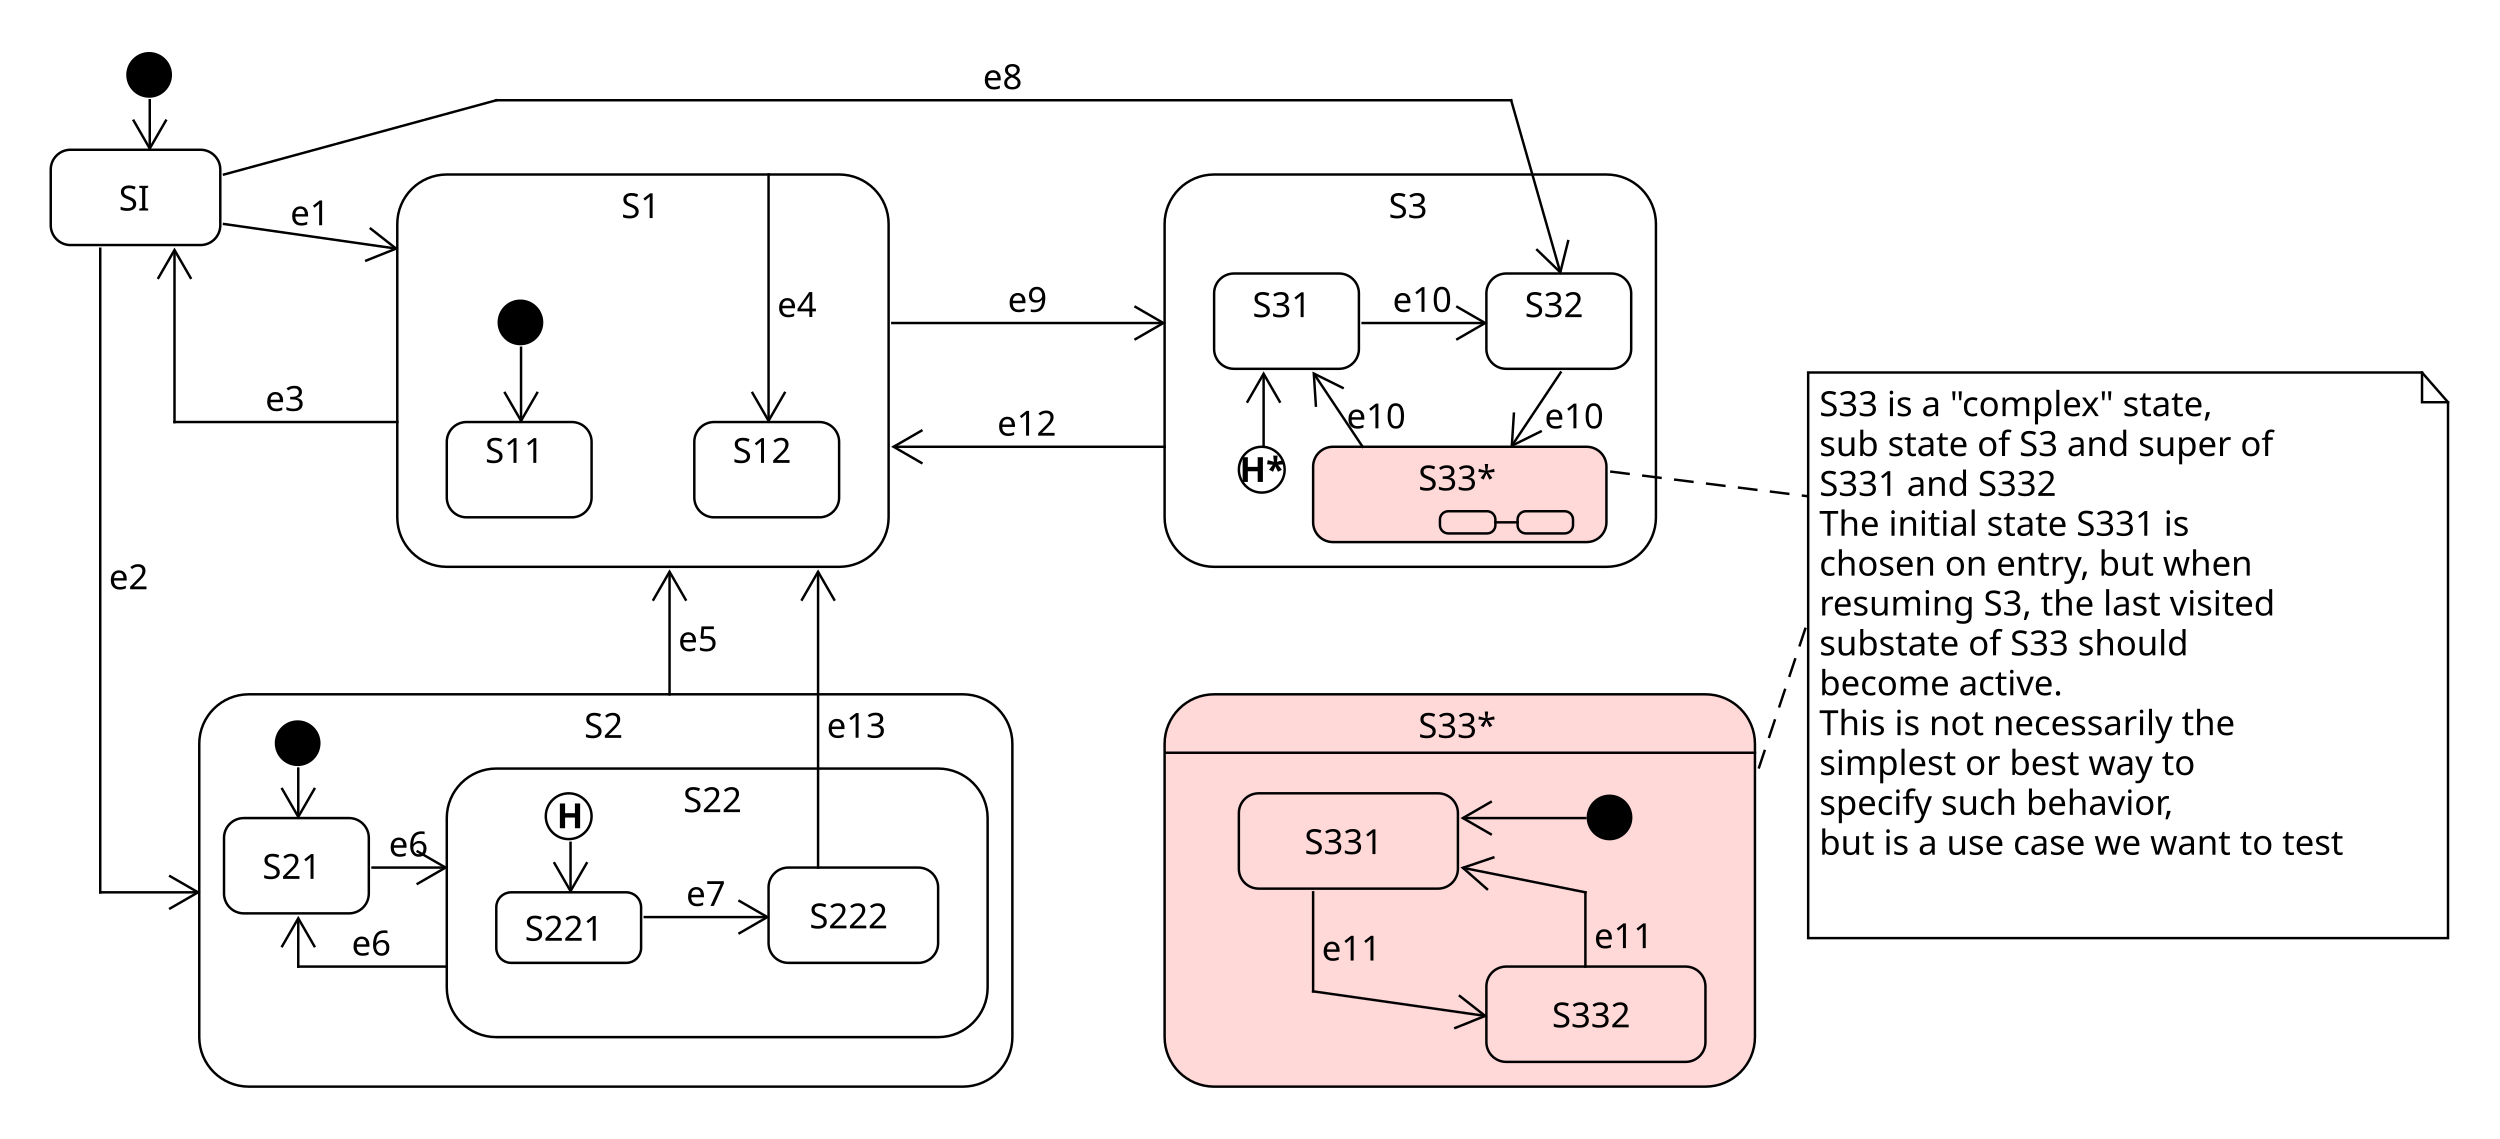
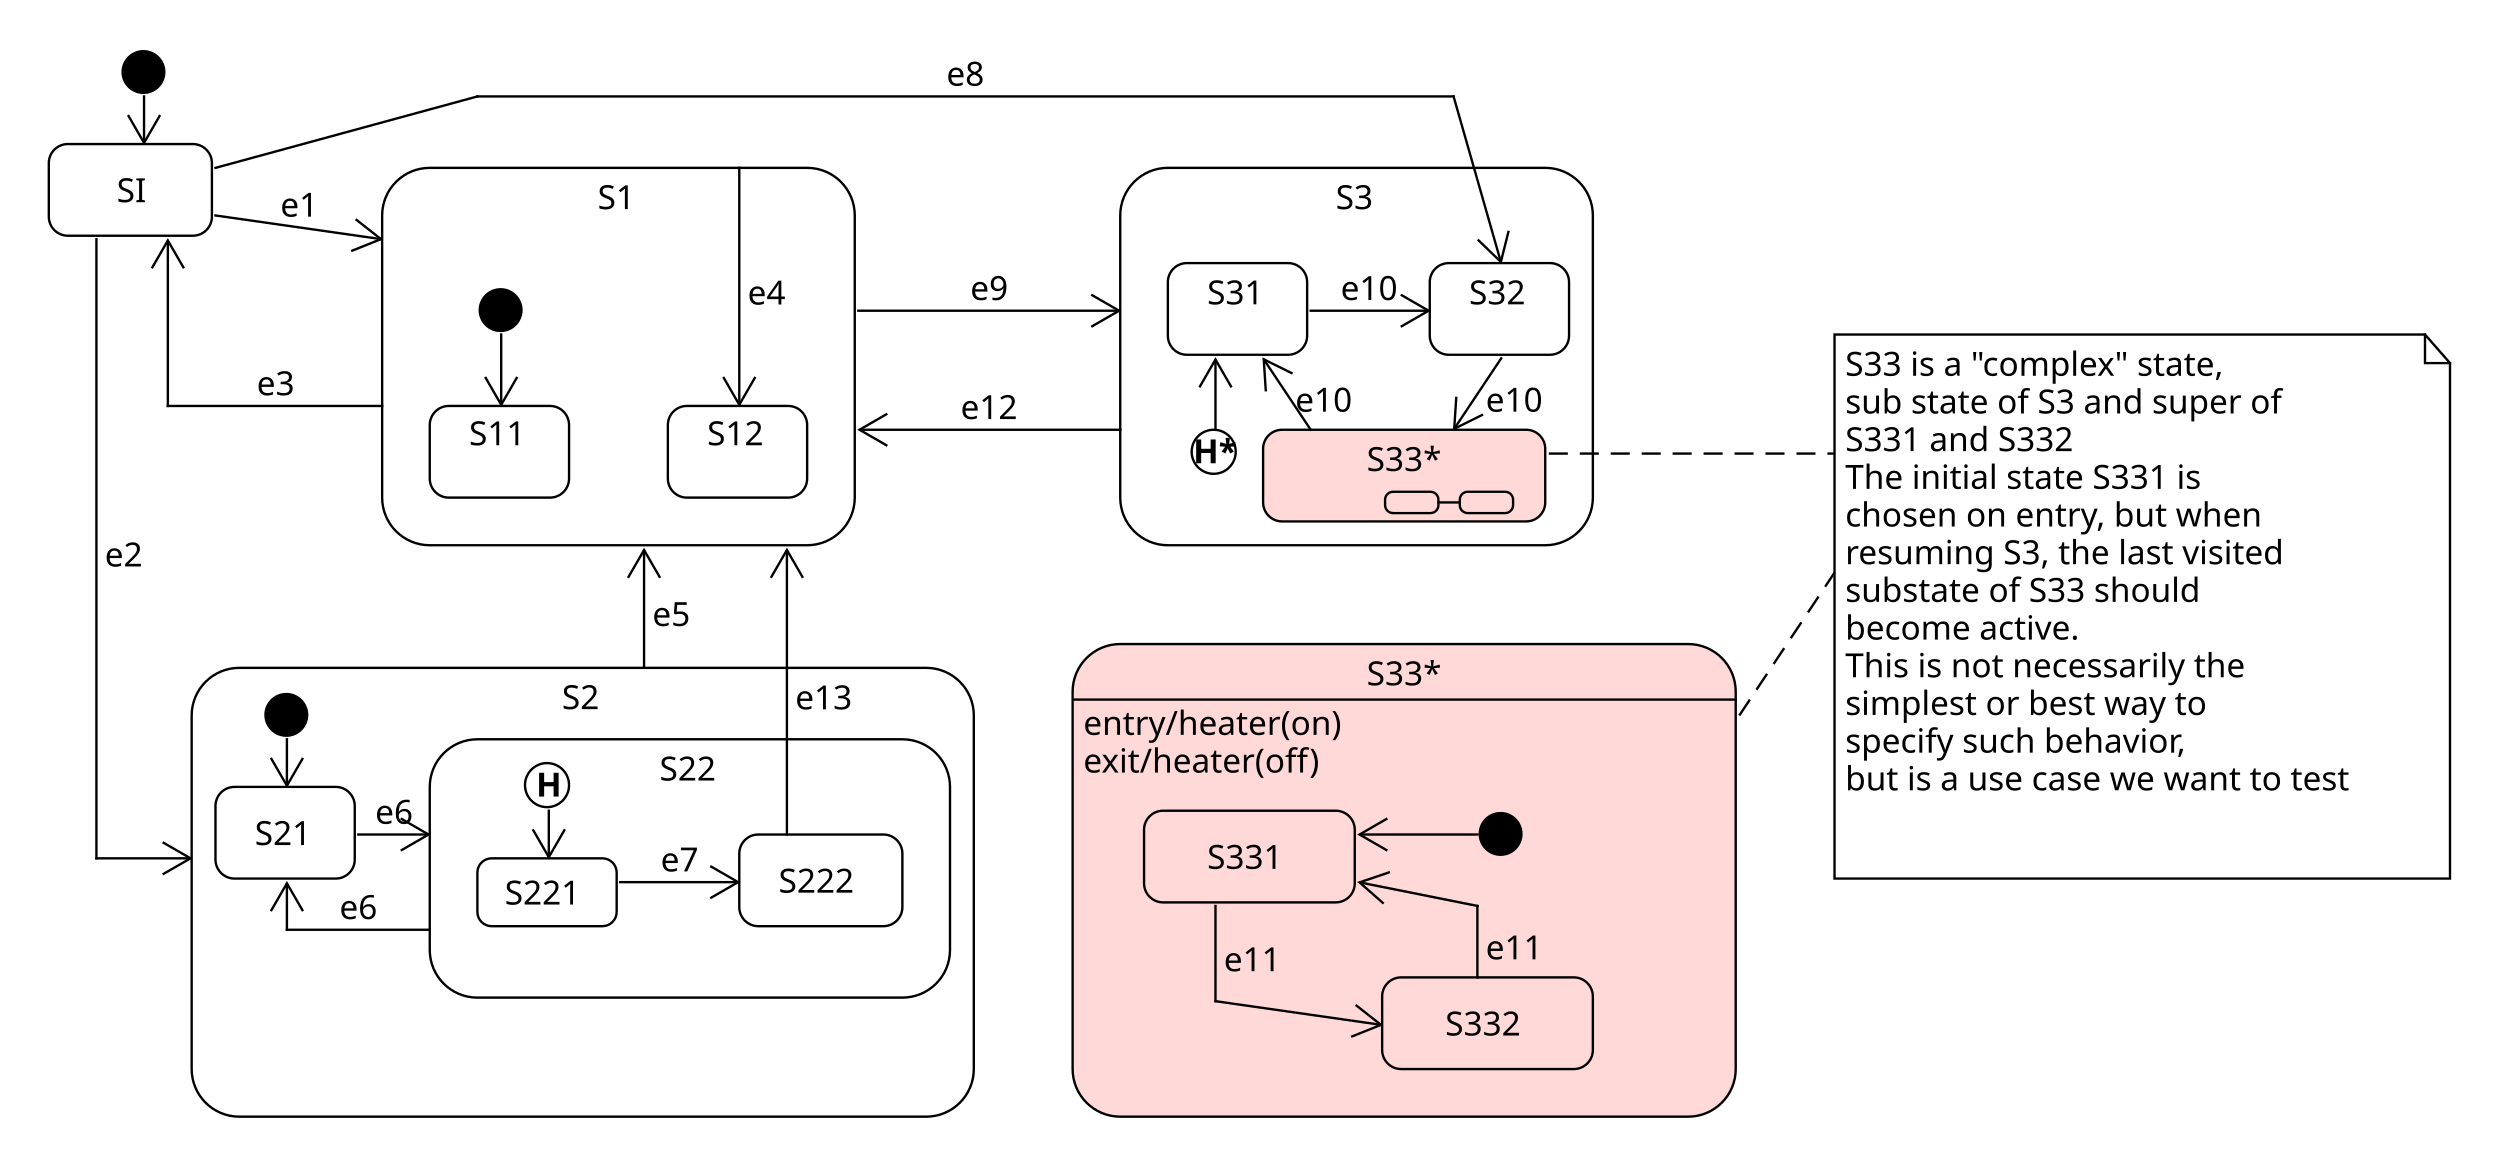
- <svg xmlns="http://www.w3.org/2000/svg" fill-opacity="1" color-rendering="auto" color-interpolation="auto" text-rendering="auto" stroke="black" stroke-linecap="square" width="1010" stroke-miterlimit="10" shape-rendering="auto" stroke-opacity="1" fill="black" stroke-dasharray="none" font-weight="normal" stroke-width="1" viewBox="10 0 1010 460" height="460" font-family="'Dialog'" font-style="normal" stroke-linejoin="miter" font-size="12px" stroke-dashoffset="0" image-rendering="auto">
+ <svg xmlns="http://www.w3.org/2000/svg" fill-opacity="1" color-rendering="auto" color-interpolation="auto" text-rendering="auto" stroke="black" stroke-linecap="square" width="1050" stroke-miterlimit="10" shape-rendering="auto" stroke-opacity="1" fill="black" stroke-dasharray="none" font-weight="normal" stroke-width="1" viewBox="60 20 1050 490" height="490" font-family="'Dialog'" font-style="normal" stroke-linejoin="miter" font-size="12px" stroke-dashoffset="0" image-rendering="auto">
  <defs id="genericDefs" />
  <g>
    <defs id="defs1">
      <clipPath clipPathUnits="userSpaceOnUse" id="clipPath1">
        <path d="M0 0 L2147483647 0 L2147483647 2147483647 L0 2147483647 L0 0 Z" />
      </clipPath>
      <clipPath clipPathUnits="userSpaceOnUse" id="clipPath2">
        <path d="M0 0 L0 230 L260 230 L260 0 Z" />
      </clipPath>
      <clipPath clipPathUnits="userSpaceOnUse" id="clipPath3">
-         <path d="M0 0 L0 160 L240 160 L240 0 Z" />
+         <path d="M0 0 L0 200 L280 200 L280 0 Z" />
      </clipPath>
      <clipPath clipPathUnits="userSpaceOnUse" id="clipPath4">
        <path d="M0 0 L0 40 L120 40 L120 0 Z" />
      </clipPath>
      <clipPath clipPathUnits="userSpaceOnUse" id="clipPath5">
        <path d="M0 0 L0 20 L20 20 L20 0 Z" />
      </clipPath>
      <clipPath clipPathUnits="userSpaceOnUse" id="clipPath6">
        <path d="M0 0 L0 40 L60 40 L60 0 Z" />
      </clipPath>
      <clipPath clipPathUnits="userSpaceOnUse" id="clipPath7">
        <path d="M0 0 L0 160 L200 160 L200 0 Z" />
      </clipPath>
      <clipPath clipPathUnits="userSpaceOnUse" id="clipPath8">
        <path d="M0 0 L0 40 L70 40 L70 0 Z" />
      </clipPath>
      <clipPath clipPathUnits="userSpaceOnUse" id="clipPath9">
        <path d="M0 0 L0 30 L60 30 L60 0 Z" />
      </clipPath>
      <clipPath clipPathUnits="userSpaceOnUse" id="clipPath10">
        <path d="M0 0 L0 110 L220 110 L220 0 Z" />
      </clipPath>
      <clipPath clipPathUnits="userSpaceOnUse" id="clipPath11">
-         <path d="M0 0 L0 160 L330 160 L330 0 Z" />
+         <path d="M0 0 L0 190 L330 190 L330 0 Z" />
      </clipPath>
      <clipPath clipPathUnits="userSpaceOnUse" id="clipPath12">
        <path d="M0 0 L0 150 L50 150 L50 0 Z" />
      </clipPath>
      <clipPath clipPathUnits="userSpaceOnUse" id="clipPath13">
        <path d="M0 0 L0 40 L140 40 L140 0 Z" />
      </clipPath>
      <clipPath clipPathUnits="userSpaceOnUse" id="clipPath14">
-         <path d="M0 0 L0 90 L50 90 L50 0 Z" />
+         <path d="M0 0 L0 90 L70 90 L70 0 Z" />
      </clipPath>
      <clipPath clipPathUnits="userSpaceOnUse" id="clipPath15">
-         <path d="M0 0 L0 40 L110 40 L110 0 Z" />
+         <path d="M0 0 L0 30 L150 30 L150 0 Z" />
      </clipPath>
      <clipPath clipPathUnits="userSpaceOnUse" id="clipPath16">
        <path d="M0 0 L0 60 L60 60 L60 0 Z" />
      </clipPath>
      <clipPath clipPathUnits="userSpaceOnUse" id="clipPath17">
        <path d="M0 0 L0 40 L80 40 L80 0 Z" />
      </clipPath>
      <clipPath clipPathUnits="userSpaceOnUse" id="clipPath18">
        <path d="M0 0 L0 60 L30 60 L30 0 Z" />
      </clipPath>
      <clipPath clipPathUnits="userSpaceOnUse" id="clipPath19">
        <path d="M0 0 L0 110 L570 110 L570 0 Z" />
      </clipPath>
      <clipPath clipPathUnits="userSpaceOnUse" id="clipPath20">
        <path d="M0 0 L0 100 L120 100 L120 0 Z" />
      </clipPath>
      <clipPath clipPathUnits="userSpaceOnUse" id="clipPath21">
        <path d="M0 0 L0 80 L40 80 L40 0 Z" />
      </clipPath>
      <clipPath clipPathUnits="userSpaceOnUse" id="clipPath22">
        <path d="M0 0 L0 50 L30 50 L30 0 Z" />
      </clipPath>
      <clipPath clipPathUnits="userSpaceOnUse" id="clipPath23">
        <path d="M0 0 L0 50 L90 50 L90 0 Z" />
      </clipPath>
      <clipPath clipPathUnits="userSpaceOnUse" id="clipPath24">
        <path d="M0 0 L0 130 L40 130 L40 0 Z" />
      </clipPath>
      <clipPath clipPathUnits="userSpaceOnUse" id="clipPath25">
        <path d="M0 0 L0 290 L70 290 L70 0 Z" />
      </clipPath>
      <clipPath clipPathUnits="userSpaceOnUse" id="clipPath26">
        <path d="M0 0 L0 50 L100 50 L100 0 Z" />
      </clipPath>
      <clipPath clipPathUnits="userSpaceOnUse" id="clipPath27">
        <path d="M0 0 L0 70 L100 70 L100 0 Z" />
      </clipPath>
      <clipPath clipPathUnits="userSpaceOnUse" id="clipPath28">
        <path d="M0 0 L0 80 L100 80 L100 0 Z" />
      </clipPath>
      <clipPath clipPathUnits="userSpaceOnUse" id="clipPath29">
        <path d="M0 0 L0 30 L80 30 L80 0 Z" />
      </clipPath>
      <clipPath clipPathUnits="userSpaceOnUse" id="clipPath30">
        <path d="M0 0 L0 40 L90 40 L90 0 Z" />
      </clipPath>
    </defs>
-     <g fill="rgb(255,255,255)" fill-opacity="0" transform="translate(740,150)" stroke-opacity="0" stroke="rgb(255,255,255)">
+     <g fill="rgb(255,255,255)" fill-opacity="0" transform="translate(830,160)" stroke-opacity="0" stroke="rgb(255,255,255)">
      <path d="M0.5 0.5 L248.5 0.5 L259 12.5 L259 229 L0.5 229 Z" stroke="none" clip-path="url(#clipPath2)" />
    </g>
-     <g transform="translate(740,150)">
+     <g transform="translate(830,160)">
      <path fill="none" d="M0.5 0.5 L248.5 0.5 L259 12.5 L259 229 L0.5 229 Z" clip-path="url(#clipPath2)" />
      <path fill="none" d="M248.5 0.5 L248.5 12.5 L259 12.5" clip-path="url(#clipPath2)" />
-       <text x="5" font-size="14px" y="18.109" clip-path="url(#clipPath2)" font-family="sans-serif" stroke="none" xml:space="preserve">S33 is a "complex" state,</text>
-       <text x="5" font-size="14px" y="34.219" clip-path="url(#clipPath2)" font-family="sans-serif" stroke="none" xml:space="preserve">sub state of S3 and super of</text>
-       <text x="5" font-size="14px" y="50.328" clip-path="url(#clipPath2)" font-family="sans-serif" stroke="none" xml:space="preserve">S331 and S332</text>
-       <text x="5" font-size="14px" y="66.438" clip-path="url(#clipPath2)" font-family="sans-serif" stroke="none" xml:space="preserve">The initial state S331 is</text>
-       <text x="5" font-size="14px" y="82.547" clip-path="url(#clipPath2)" font-family="sans-serif" stroke="none" xml:space="preserve">chosen on entry, but when</text>
-       <text x="5" font-size="14px" y="98.656" clip-path="url(#clipPath2)" font-family="sans-serif" stroke="none" xml:space="preserve">resuming S3, the last visited </text>
-       <text x="5" font-size="14px" y="114.766" clip-path="url(#clipPath2)" font-family="sans-serif" stroke="none" xml:space="preserve">substate of S33 should </text>
-       <text x="5" font-size="14px" y="130.875" clip-path="url(#clipPath2)" font-family="sans-serif" stroke="none" xml:space="preserve">become active.</text>
-       <text x="5" font-size="14px" y="146.984" clip-path="url(#clipPath2)" font-family="sans-serif" stroke="none" xml:space="preserve">This is not necessarily the </text>
-       <text x="5" font-size="14px" y="163.094" clip-path="url(#clipPath2)" font-family="sans-serif" stroke="none" xml:space="preserve">simplest or best way to </text>
-       <text x="5" font-size="14px" y="179.203" clip-path="url(#clipPath2)" font-family="sans-serif" stroke="none" xml:space="preserve">specify such behavior, </text>
-       <text x="5" font-size="14px" y="195.312" clip-path="url(#clipPath2)" font-family="sans-serif" stroke="none" xml:space="preserve">but is a use case we want to test</text>
-     </g>
-     <g fill="rgb(255,175,175)" fill-opacity="0.49" transform="translate(480,280)" stroke-opacity="0.49" stroke="rgb(255,175,175)">
-       <rect x="0.5" y="0.5" clip-path="url(#clipPath3)" width="238.5" rx="20" ry="20" height="158.5" stroke="none" />
-     </g>
-     <g transform="translate(480,280)">
-       <rect x="0.5" y="0.5" clip-path="url(#clipPath3)" fill="none" width="238.5" rx="20" ry="20" height="158.5" />
-       <text x="103" font-size="14px" y="18.109" clip-path="url(#clipPath3)" font-family="sans-serif" stroke="none" xml:space="preserve">S33*</text>
-       <path fill="none" d="M1 24.109 L239 24.109" clip-path="url(#clipPath3)" />
-     </g>
-     <g fill="rgb(255,175,175)" fill-opacity="0.49" transform="translate(540,180)" stroke-opacity="0.49" stroke="rgb(255,175,175)">
+       <text x="5" font-size="14px" y="17.828" clip-path="url(#clipPath2)" font-family="sans-serif" stroke="none" xml:space="preserve">S33 is a "complex" state,</text>
+       <text x="5" font-size="14px" y="33.656" clip-path="url(#clipPath2)" font-family="sans-serif" stroke="none" xml:space="preserve">sub state of S3 and super of</text>
+       <text x="5" font-size="14px" y="49.484" clip-path="url(#clipPath2)" font-family="sans-serif" stroke="none" xml:space="preserve">S331 and S332</text>
+       <text x="5" font-size="14px" y="65.312" clip-path="url(#clipPath2)" font-family="sans-serif" stroke="none" xml:space="preserve">The initial state S331 is</text>
+       <text x="5" font-size="14px" y="81.141" clip-path="url(#clipPath2)" font-family="sans-serif" stroke="none" xml:space="preserve">chosen on entry, but when</text>
+       <text x="5" font-size="14px" y="96.969" clip-path="url(#clipPath2)" font-family="sans-serif" stroke="none" xml:space="preserve">resuming S3, the last visited </text>
+       <text x="5" font-size="14px" y="112.797" clip-path="url(#clipPath2)" font-family="sans-serif" stroke="none" xml:space="preserve">substate of S33 should </text>
+       <text x="5" font-size="14px" y="128.625" clip-path="url(#clipPath2)" font-family="sans-serif" stroke="none" xml:space="preserve">become active.</text>
+       <text x="5" font-size="14px" y="144.453" clip-path="url(#clipPath2)" font-family="sans-serif" stroke="none" xml:space="preserve">This is not necessarily the </text>
+       <text x="5" font-size="14px" y="160.281" clip-path="url(#clipPath2)" font-family="sans-serif" stroke="none" xml:space="preserve">simplest or best way to </text>
+       <text x="5" font-size="14px" y="176.109" clip-path="url(#clipPath2)" font-family="sans-serif" stroke="none" xml:space="preserve">specify such behavior, </text>
+       <text x="5" font-size="14px" y="191.938" clip-path="url(#clipPath2)" font-family="sans-serif" stroke="none" xml:space="preserve">but is a use case we want to test</text>
+     </g>
+     <g fill="rgb(255,175,175)" fill-opacity="0.49" transform="translate(510,290)" stroke-opacity="0.49" stroke="rgb(255,175,175)">
+       <rect x="0.5" y="0.5" clip-path="url(#clipPath3)" width="278.5" rx="20" ry="20" height="198.5" stroke="none" />
+     </g>
+     <g transform="translate(510,290)">
+       <rect x="0.5" y="0.5" clip-path="url(#clipPath3)" fill="none" width="278.5" rx="20" ry="20" height="198.5" />
+       <text x="124" font-size="14px" y="17.828" clip-path="url(#clipPath3)" font-family="sans-serif" stroke="none" xml:space="preserve">S33*</text>
+       <path fill="none" d="M1 23.828 L279 23.828" clip-path="url(#clipPath3)" />
+       <text x="5" font-size="14px" y="38.656" clip-path="url(#clipPath3)" font-family="sans-serif" stroke="none" xml:space="preserve">entry/heater(on)</text>
+       <text x="5" font-size="14px" y="54.484" clip-path="url(#clipPath3)" font-family="sans-serif" stroke="none" xml:space="preserve">exit/heater(off)</text>
+     </g>
+     <g fill="rgb(255,175,175)" fill-opacity="0.49" transform="translate(590,200)" stroke-opacity="0.49" stroke="rgb(255,175,175)">
      <rect x="0.5" y="0.5" clip-path="url(#clipPath4)" width="118.5" rx="8" ry="8" height="38.5" stroke="none" />
    </g>
-     <g transform="translate(540,180)">
+     <g transform="translate(590,200)">
      <rect x="0.5" y="0.5" clip-path="url(#clipPath4)" fill="none" width="118.5" rx="8" ry="8" height="38.5" />
-       <text x="43" font-size="14px" y="18.109" clip-path="url(#clipPath4)" font-family="sans-serif" stroke="none" xml:space="preserve">S33*</text>
-     </g>
-     <g font-size="14px" transform="translate(540,180)" fill-opacity="0" fill="rgb(255,255,255)" font-family="sans-serif" stroke="rgb(255,255,255)" stroke-opacity="0">
+       <text x="44" font-size="14px" y="17.828" clip-path="url(#clipPath4)" font-family="sans-serif" stroke="none" xml:space="preserve">S33*</text>
+     </g>
+     <g font-size="14px" transform="translate(590,200)" fill-opacity="0" fill="rgb(255,255,255)" font-family="sans-serif" stroke="rgb(255,255,255)" stroke-opacity="0">
      <rect x="83.1" y="26.54" clip-path="url(#clipPath4)" width="22.4" rx="3.36" ry="3.36" height="8.96" stroke="none" />
    </g>
-     <g font-family="sans-serif" font-size="14px" transform="translate(540,180)">
+     <g font-family="sans-serif" font-size="14px" transform="translate(590,200)">
      <rect x="83.1" y="26.54" clip-path="url(#clipPath4)" fill="none" width="22.4" rx="3.36" ry="3.36" height="8.96" />
    </g>
-     <g font-size="14px" transform="translate(540,180)" fill-opacity="0" fill="rgb(255,255,255)" font-family="sans-serif" stroke="rgb(255,255,255)" stroke-opacity="0">
+     <g font-size="14px" transform="translate(590,200)" fill-opacity="0" fill="rgb(255,255,255)" font-family="sans-serif" stroke="rgb(255,255,255)" stroke-opacity="0">
      <rect x="51.74" y="26.54" clip-path="url(#clipPath4)" width="22.4" rx="3.36" ry="3.36" height="8.96" stroke="none" />
    </g>
-     <g font-family="sans-serif" font-size="14px" transform="translate(540,180)">
+     <g font-family="sans-serif" font-size="14px" transform="translate(590,200)">
      <rect x="51.74" y="26.54" clip-path="url(#clipPath4)" fill="none" width="22.4" rx="3.36" ry="3.36" height="8.96" />
      <path fill="none" d="M74.14 31.02 L83.1 31.02" clip-path="url(#clipPath4)" />
    </g>
-     <g fill="rgb(255,255,255)" fill-opacity="0" transform="translate(510,180)" stroke-opacity="0" stroke="rgb(255,255,255)">
+     <g fill="rgb(255,255,255)" fill-opacity="0" transform="translate(560,200)" stroke-opacity="0" stroke="rgb(255,255,255)">
      <circle r="9.25" clip-path="url(#clipPath5)" cx="9.75" cy="9.75" stroke="none" />
    </g>
-     <g transform="translate(510,180)">
+     <g transform="translate(560,200)">
      <circle fill="none" r="9.25" clip-path="url(#clipPath5)" cx="9.75" cy="9.75" />
-       <text x="0.759" font-size="14px" y="14.695" clip-path="url(#clipPath5)" font-family="sans-serif" stroke="none" font-weight="bold" xml:space="preserve">H*</text>
-     </g>
-     <g fill="rgb(255,255,255)" fill-opacity="0" transform="translate(500,110)" stroke-opacity="0" stroke="rgb(255,255,255)">
+       <text x="1.126" font-size="14px" y="14.562" clip-path="url(#clipPath5)" font-family="sans-serif" stroke="none" font-weight="bold" xml:space="preserve">H*</text>
+     </g>
+     <g fill="rgb(255,255,255)" fill-opacity="0" transform="translate(550,130)" stroke-opacity="0" stroke="rgb(255,255,255)">
      <rect x="0.5" y="0.5" clip-path="url(#clipPath6)" width="58.5" rx="8" ry="8" height="38.5" stroke="none" />
    </g>
-     <g transform="translate(500,110)">
+     <g transform="translate(550,130)">
      <rect x="0.5" y="0.5" clip-path="url(#clipPath6)" fill="none" width="58.5" rx="8" ry="8" height="38.5" />
-       <text x="16" font-size="14px" y="18.109" clip-path="url(#clipPath6)" font-family="sans-serif" stroke="none" xml:space="preserve">S31</text>
-       <text x="30" font-size="14px" y="34.219" clip-path="url(#clipPath6)" font-family="sans-serif" stroke="none" xml:space="preserve">        </text>
-     </g>
-     <g fill="rgb(255,255,255)" fill-opacity="0" transform="translate(610,110)" stroke-opacity="0" stroke="rgb(255,255,255)">
+       <text x="17" font-size="14px" y="17.828" clip-path="url(#clipPath6)" font-family="sans-serif" stroke="none" xml:space="preserve">S31</text>
+       <text x="30" font-size="14px" y="33.656" clip-path="url(#clipPath6)" font-family="sans-serif" stroke="none" xml:space="preserve">        </text>
+     </g>
+     <g fill="rgb(255,255,255)" fill-opacity="0" transform="translate(660,130)" stroke-opacity="0" stroke="rgb(255,255,255)">
      <rect x="0.5" y="0.5" clip-path="url(#clipPath6)" width="58.5" rx="8" ry="8" height="38.5" stroke="none" />
    </g>
-     <g transform="translate(610,110)">
+     <g transform="translate(660,130)">
      <rect x="0.5" y="0.5" clip-path="url(#clipPath6)" fill="none" width="58.5" rx="8" ry="8" height="38.5" />
-       <text x="16" font-size="14px" y="18.109" clip-path="url(#clipPath6)" font-family="sans-serif" stroke="none" xml:space="preserve">S32</text>
-       <text x="30" font-size="14px" y="34.219" clip-path="url(#clipPath6)" font-family="sans-serif" stroke="none" xml:space="preserve">        </text>
-     </g>
-     <g fill="rgb(255,255,255)" fill-opacity="0" transform="translate(480,70)" stroke-opacity="0" stroke="rgb(255,255,255)">
+       <text x="17" font-size="14px" y="17.828" clip-path="url(#clipPath6)" font-family="sans-serif" stroke="none" xml:space="preserve">S32</text>
+       <text x="30" font-size="14px" y="33.656" clip-path="url(#clipPath6)" font-family="sans-serif" stroke="none" xml:space="preserve">        </text>
+     </g>
+     <g fill="rgb(255,255,255)" fill-opacity="0" transform="translate(530,90)" stroke-opacity="0" stroke="rgb(255,255,255)">
      <rect x="0.5" y="0.5" clip-path="url(#clipPath7)" width="198.5" rx="20" ry="20" height="158.5" stroke="none" />
    </g>
-     <g transform="translate(480,70)">
+     <g transform="translate(530,90)">
      <rect x="0.5" y="0.5" clip-path="url(#clipPath7)" fill="none" width="198.5" rx="20" ry="20" height="158.5" />
-       <text x="91" font-size="14px" y="18.109" clip-path="url(#clipPath7)" font-family="sans-serif" stroke="none" xml:space="preserve">S3</text>
-       <text x="100" font-size="14px" y="50.328" clip-path="url(#clipPath7)" font-family="sans-serif" stroke="none" xml:space="preserve">        </text>
-     </g>
-     <g fill="rgb(255,255,255)" fill-opacity="0" transform="translate(230,320)" stroke-opacity="0" stroke="rgb(255,255,255)">
+       <text x="91" font-size="14px" y="17.828" clip-path="url(#clipPath7)" font-family="sans-serif" stroke="none" xml:space="preserve">S3</text>
+       <text x="100" font-size="14px" y="49.484" clip-path="url(#clipPath7)" font-family="sans-serif" stroke="none" xml:space="preserve">        </text>
+     </g>
+     <g fill="rgb(255,255,255)" fill-opacity="0" transform="translate(280,340)" stroke-opacity="0" stroke="rgb(255,255,255)">
      <circle r="9.25" clip-path="url(#clipPath5)" cx="9.75" cy="9.75" stroke="none" />
    </g>
-     <g transform="translate(230,320)">
+     <g transform="translate(280,340)">
      <circle fill="none" r="9.25" clip-path="url(#clipPath5)" cx="9.75" cy="9.75" />
-       <text x="4.922" font-size="14px" y="14.602" clip-path="url(#clipPath5)" font-family="sans-serif" stroke="none" font-weight="bold" xml:space="preserve">H</text>
-     </g>
-     <g fill="rgb(255,255,255)" fill-opacity="0" transform="translate(320,350)" stroke-opacity="0" stroke="rgb(255,255,255)">
+       <text x="5.164" font-size="14px" y="14.562" clip-path="url(#clipPath5)" font-family="sans-serif" stroke="none" font-weight="bold" xml:space="preserve">H</text>
+     </g>
+     <g fill="rgb(255,255,255)" fill-opacity="0" transform="translate(370,370)" stroke-opacity="0" stroke="rgb(255,255,255)">
      <rect x="0.5" y="0.5" clip-path="url(#clipPath8)" width="68.5" rx="8" ry="8" height="38.5" stroke="none" />
    </g>
-     <g transform="translate(320,350)">
+     <g transform="translate(370,370)">
      <rect x="0.5" y="0.5" clip-path="url(#clipPath8)" fill="none" width="68.5" rx="8" ry="8" height="38.5" />
-       <text x="17" font-size="14px" y="25.055" clip-path="url(#clipPath8)" font-family="sans-serif" stroke="none" xml:space="preserve">S222</text>
-     </g>
-     <g fill="rgb(255,255,255)" fill-opacity="0" transform="translate(210,360)" stroke-opacity="0" stroke="rgb(255,255,255)">
+       <text x="17" font-size="14px" y="24.914" clip-path="url(#clipPath8)" font-family="sans-serif" stroke="none" xml:space="preserve">S222</text>
+     </g>
+     <g fill="rgb(255,255,255)" fill-opacity="0" transform="translate(260,380)" stroke-opacity="0" stroke="rgb(255,255,255)">
      <rect x="0.5" y="0.5" clip-path="url(#clipPath9)" width="58.5" rx="6" ry="6" height="28.5" stroke="none" />
    </g>
-     <g transform="translate(210,360)">
+     <g transform="translate(260,380)">
      <rect x="0.5" y="0.5" clip-path="url(#clipPath9)" fill="none" width="58.5" rx="6" ry="6" height="28.5" />
-       <text x="12" font-size="14px" y="20.055" clip-path="url(#clipPath9)" font-family="sans-serif" stroke="none" xml:space="preserve">S221</text>
-     </g>
-     <g fill="rgb(255,255,255)" fill-opacity="0" transform="translate(190,310)" stroke-opacity="0" stroke="rgb(255,255,255)">
+       <text x="12" font-size="14px" y="19.914" clip-path="url(#clipPath9)" font-family="sans-serif" stroke="none" xml:space="preserve">S221</text>
+     </g>
+     <g fill="rgb(255,255,255)" fill-opacity="0" transform="translate(240,330)" stroke-opacity="0" stroke="rgb(255,255,255)">
      <rect x="0.5" y="0.5" clip-path="url(#clipPath10)" width="218.5" rx="20" ry="20" height="108.5" stroke="none" />
    </g>
-     <g transform="translate(190,310)">
+     <g transform="translate(240,330)">
      <rect x="0.5" y="0.5" clip-path="url(#clipPath10)" fill="none" width="218.5" rx="20" ry="20" height="108.5" />
-       <text x="96" font-size="14px" y="18.109" clip-path="url(#clipPath10)" font-family="sans-serif" stroke="none" xml:space="preserve">S22</text>
-     </g>
-     <g transform="translate(120,290)">
+       <text x="97" font-size="14px" y="17.828" clip-path="url(#clipPath10)" font-family="sans-serif" stroke="none" xml:space="preserve">S22</text>
+     </g>
+     <g transform="translate(170,310)">
      <circle r="8.75" clip-path="url(#clipPath5)" cx="10.25" cy="10.25" stroke="none" />
      <circle fill="none" r="8.75" clip-path="url(#clipPath5)" cx="10.25" cy="10.25" />
    </g>
-     <g fill="rgb(255,255,255)" fill-opacity="0" transform="translate(100,330)" stroke-opacity="0" stroke="rgb(255,255,255)">
+     <g fill="rgb(255,255,255)" fill-opacity="0" transform="translate(150,350)" stroke-opacity="0" stroke="rgb(255,255,255)">
      <rect x="0.5" y="0.5" clip-path="url(#clipPath6)" width="58.5" rx="8" ry="8" height="38.5" stroke="none" />
    </g>
-     <g transform="translate(100,330)">
+     <g transform="translate(150,350)">
      <rect x="0.5" y="0.5" clip-path="url(#clipPath6)" fill="none" width="58.5" rx="8" ry="8" height="38.5" />
-       <text x="16" font-size="14px" y="25.055" clip-path="url(#clipPath6)" font-family="sans-serif" stroke="none" xml:space="preserve">S21</text>
-     </g>
-     <g fill="rgb(255,255,255)" fill-opacity="0" transform="translate(90,280)" stroke-opacity="0" stroke="rgb(255,255,255)">
-       <rect x="0.5" y="0.5" clip-path="url(#clipPath11)" width="328.5" rx="20" ry="20" height="158.5" stroke="none" />
-     </g>
-     <g transform="translate(90,280)">
-       <rect x="0.5" y="0.5" clip-path="url(#clipPath11)" fill="none" width="328.5" rx="20" ry="20" height="158.5" />
-       <text x="156" font-size="14px" y="18.109" clip-path="url(#clipPath11)" font-family="sans-serif" stroke="none" xml:space="preserve">S2</text>
-     </g>
-     <g transform="translate(60,20)">
+       <text x="17" font-size="14px" y="24.914" clip-path="url(#clipPath6)" font-family="sans-serif" stroke="none" xml:space="preserve">S21</text>
+     </g>
+     <g fill="rgb(255,255,255)" fill-opacity="0" transform="translate(140,300)" stroke-opacity="0" stroke="rgb(255,255,255)">
+       <rect x="0.5" y="0.5" clip-path="url(#clipPath11)" width="328.5" rx="20" ry="20" height="188.5" stroke="none" />
+     </g>
+     <g transform="translate(140,300)">
+       <rect x="0.5" y="0.5" clip-path="url(#clipPath11)" fill="none" width="328.5" rx="20" ry="20" height="188.5" />
+       <text x="156" font-size="14px" y="17.828" clip-path="url(#clipPath11)" font-family="sans-serif" stroke="none" xml:space="preserve">S2</text>
+     </g>
+     <g transform="translate(110,40)">
      <circle r="8.75" clip-path="url(#clipPath5)" cx="10.25" cy="10.25" stroke="none" />
      <circle fill="none" r="8.75" clip-path="url(#clipPath5)" cx="10.25" cy="10.25" />
    </g>
-     <g transform="translate(210,120)">
+     <g transform="translate(260,140)">
      <circle r="8.75" clip-path="url(#clipPath5)" cx="10.25" cy="10.25" stroke="none" />
      <circle fill="none" r="8.75" clip-path="url(#clipPath5)" cx="10.25" cy="10.25" />
    </g>
-     <g fill="rgb(255,255,255)" fill-opacity="0" transform="translate(290,170)" stroke-opacity="0" stroke="rgb(255,255,255)">
+     <g fill="rgb(255,255,255)" fill-opacity="0" transform="translate(340,190)" stroke-opacity="0" stroke="rgb(255,255,255)">
      <rect x="0.5" y="0.5" clip-path="url(#clipPath6)" width="58.5" rx="8" ry="8" height="38.5" stroke="none" />
    </g>
-     <g transform="translate(290,170)">
+     <g transform="translate(340,190)">
      <rect x="0.5" y="0.5" clip-path="url(#clipPath6)" fill="none" width="58.5" rx="8" ry="8" height="38.5" />
-       <text x="16" font-size="14px" y="17" clip-path="url(#clipPath6)" font-family="sans-serif" stroke="none" xml:space="preserve">S12</text>
-       <text x="30" font-size="14px" y="33.109" clip-path="url(#clipPath6)" font-family="sans-serif" stroke="none" xml:space="preserve">        </text>
-     </g>
-     <g fill="rgb(255,255,255)" fill-opacity="0" transform="translate(190,170)" stroke-opacity="0" stroke="rgb(255,255,255)">
+       <text x="17" font-size="14px" y="17" clip-path="url(#clipPath6)" font-family="sans-serif" stroke="none" xml:space="preserve">S12</text>
+       <text x="30" font-size="14px" y="32.828" clip-path="url(#clipPath6)" font-family="sans-serif" stroke="none" xml:space="preserve">        </text>
+     </g>
+     <g fill="rgb(255,255,255)" fill-opacity="0" transform="translate(240,190)" stroke-opacity="0" stroke="rgb(255,255,255)">
      <rect x="0.5" y="0.5" clip-path="url(#clipPath6)" width="58.5" rx="8" ry="8" height="38.5" stroke="none" />
    </g>
-     <g transform="translate(190,170)">
+     <g transform="translate(240,190)">
      <rect x="0.5" y="0.5" clip-path="url(#clipPath6)" fill="none" width="58.5" rx="8" ry="8" height="38.5" />
-       <text x="16" font-size="14px" y="17" clip-path="url(#clipPath6)" font-family="sans-serif" stroke="none" xml:space="preserve">S11</text>
-       <text x="30" font-size="14px" y="33.109" clip-path="url(#clipPath6)" font-family="sans-serif" stroke="none" xml:space="preserve">        </text>
-     </g>
-     <g fill="rgb(255,255,255)" fill-opacity="0" transform="translate(170,70)" stroke-opacity="0" stroke="rgb(255,255,255)">
+       <text x="17" font-size="14px" y="17" clip-path="url(#clipPath6)" font-family="sans-serif" stroke="none" xml:space="preserve">S11</text>
+       <text x="30" font-size="14px" y="32.828" clip-path="url(#clipPath6)" font-family="sans-serif" stroke="none" xml:space="preserve">        </text>
+     </g>
+     <g fill="rgb(255,255,255)" fill-opacity="0" transform="translate(220,90)" stroke-opacity="0" stroke="rgb(255,255,255)">
      <rect x="0.5" y="0.5" clip-path="url(#clipPath7)" width="198.5" rx="20" ry="20" height="158.5" stroke="none" />
    </g>
-     <g transform="translate(170,70)">
+     <g transform="translate(220,90)">
      <rect x="0.5" y="0.5" clip-path="url(#clipPath7)" fill="none" width="198.5" rx="20" ry="20" height="158.5" />
-       <text x="91" font-size="14px" y="18.109" clip-path="url(#clipPath7)" font-family="sans-serif" stroke="none" xml:space="preserve">S1</text>
-       <text x="100" font-size="14px" y="50.328" clip-path="url(#clipPath7)" font-family="sans-serif" stroke="none" xml:space="preserve">        </text>
-     </g>
-     <g fill="rgb(255,255,255)" fill-opacity="0" transform="translate(30,60)" stroke-opacity="0" stroke="rgb(255,255,255)">
+       <text x="91" font-size="14px" y="17.828" clip-path="url(#clipPath7)" font-family="sans-serif" stroke="none" xml:space="preserve">S1</text>
+       <text x="100" font-size="14px" y="49.484" clip-path="url(#clipPath7)" font-family="sans-serif" stroke="none" xml:space="preserve">        </text>
+     </g>
+     <g fill="rgb(255,255,255)" fill-opacity="0" transform="translate(80,80)" stroke-opacity="0" stroke="rgb(255,255,255)">
      <rect x="0.5" y="0.5" clip-path="url(#clipPath8)" width="68.5" rx="8" ry="8" height="38.5" stroke="none" />
    </g>
-     <g transform="translate(30,60)">
+     <g transform="translate(80,80)">
      <rect x="0.5" y="0.5" clip-path="url(#clipPath8)" fill="none" width="68.5" rx="8" ry="8" height="38.5" />
-       <text x="28" font-size="14px" y="25.055" clip-path="url(#clipPath8)" font-family="sans-serif" stroke="none" xml:space="preserve">SI</text>
-     </g>
-     <g transform="translate(330,220)">
+       <text x="29" font-size="14px" y="24.914" clip-path="url(#clipPath8)" font-family="sans-serif" stroke="none" xml:space="preserve">SI</text>
+     </g>
+     <g transform="translate(380,240)">
      <path fill="none" d="M10.5 130.5 L10.5 11.5" clip-path="url(#clipPath12)" />
      <path fill="none" d="M17 22.258 L10.5 11 L4 22.258" clip-path="url(#clipPath12)" />
-       <text x="14" font-size="14px" y="78.055" clip-path="url(#clipPath12)" font-family="sans-serif" stroke="none" xml:space="preserve">e13</text>
-     </g>
-     <g transform="translate(360,160)">
+       <text x="14" font-size="14px" y="77.914" clip-path="url(#clipPath12)" font-family="sans-serif" stroke="none" xml:space="preserve">e13</text>
+     </g>
+     <g transform="translate(410,180)">
      <path fill="none" d="M120.5 20.5 L11.5 20.5" clip-path="url(#clipPath13)" />
      <path fill="none" d="M22.258 14 L11 20.5 L22.258 27" clip-path="url(#clipPath13)" />
-       <text x="52.873" font-size="14px" y="16" clip-path="url(#clipPath13)" font-family="sans-serif" stroke="none" xml:space="preserve">e12</text>
-     </g>
-     <g stroke-dasharray="8,5" stroke-miterlimit="5" transform="translate(710,240)" stroke-linecap="butt">
-       <path fill="none" d="M10.5 70.5 L30.5 10.5" clip-path="url(#clipPath14)" />
-     </g>
-     <g stroke-dasharray="8,5" stroke-miterlimit="5" transform="translate(650,180)" stroke-linecap="butt">
-       <path fill="none" d="M10.5 10.5 L90.5 20.5" clip-path="url(#clipPath15)" />
-     </g>
-     <g transform="translate(650,320)">
+       <text x="53.44" font-size="14px" y="16" clip-path="url(#clipPath13)" font-family="sans-serif" stroke="none" xml:space="preserve">e12</text>
+     </g>
+     <g stroke-dasharray="8,5" stroke-miterlimit="5" transform="translate(780,250)" stroke-linecap="butt">
+       <path fill="none" d="M10.5 70.5 L50.5 10.5" clip-path="url(#clipPath14)" />
+     </g>
+     <g stroke-dasharray="8,5" stroke-miterlimit="5" transform="translate(700,200)" stroke-linecap="butt">
+       <path fill="none" d="M10.5 10.5 L130.5 10.5" clip-path="url(#clipPath15)" />
+     </g>
+     <g transform="translate(680,360)">
      <circle r="8.75" clip-path="url(#clipPath5)" cx="10.25" cy="10.25" stroke="none" />
      <circle fill="none" r="8.75" clip-path="url(#clipPath5)" cx="10.25" cy="10.25" />
    </g>
-     <g transform="translate(530,140)">
+     <g transform="translate(580,160)">
      <path fill="none" d="M30.5 40.5 L11.055 11.332" clip-path="url(#clipPath16)" />
      <path fill="none" d="M22.431 16.678 L10.777 10.916 L11.614 23.889" clip-path="url(#clipPath16)" />
-       <text x="24" font-size="14px" y="33.055" clip-path="url(#clipPath16)" font-family="sans-serif" stroke="none" xml:space="preserve">e10</text>
-     </g>
-     <g transform="translate(550,110)">
+       <text x="24" font-size="14px" y="32.914" clip-path="url(#clipPath16)" font-family="sans-serif" stroke="none" xml:space="preserve">e10</text>
+     </g>
+     <g transform="translate(600,130)">
      <path fill="none" d="M10.5 20.5 L59.5 20.5" clip-path="url(#clipPath17)" />
      <path fill="none" d="M48.742 27 L60 20.5 L48.742 14" clip-path="url(#clipPath17)" />
-       <text x="22.63" font-size="14px" y="16" clip-path="url(#clipPath17)" font-family="sans-serif" stroke="none" xml:space="preserve">e10</text>
-     </g>
-     <g transform="translate(610,140)">
+       <text x="23.072" font-size="14px" y="16" clip-path="url(#clipPath17)" font-family="sans-serif" stroke="none" xml:space="preserve">e10</text>
+     </g>
+     <g transform="translate(660,160)">
      <path fill="none" d="M30.5 10.5 L11.055 39.668" clip-path="url(#clipPath16)" />
      <path fill="none" d="M11.614 27.111 L10.777 40.084 L22.431 34.322" clip-path="url(#clipPath16)" />
-       <text x="24" font-size="14px" y="33.055" clip-path="url(#clipPath16)" font-family="sans-serif" stroke="none" xml:space="preserve">e10</text>
-     </g>
-     <g transform="translate(360,110)">
+       <text x="24" font-size="14px" y="32.914" clip-path="url(#clipPath16)" font-family="sans-serif" stroke="none" xml:space="preserve">e10</text>
+     </g>
+     <g transform="translate(410,130)">
      <path fill="none" d="M10.5 20.5 L119.5 20.5" clip-path="url(#clipPath13)" />
      <path fill="none" d="M108.742 27 L120 20.5 L108.742 14" clip-path="url(#clipPath13)" />
-       <text x="57.115" font-size="14px" y="16" clip-path="url(#clipPath13)" font-family="sans-serif" stroke="none" xml:space="preserve">e9</text>
-     </g>
-     <g transform="translate(510,140)">
+       <text x="57.514" font-size="14px" y="16" clip-path="url(#clipPath13)" font-family="sans-serif" stroke="none" xml:space="preserve">e9</text>
+     </g>
+     <g transform="translate(560,160)">
      <path fill="none" d="M10.5 40.5 L10.5 11.5" clip-path="url(#clipPath18)" />
      <path fill="none" d="M17 22.258 L10.5 11 L4 22.258" clip-path="url(#clipPath18)" />
    </g>
-     <g transform="translate(90,20)">
+     <g transform="translate(140,40)">
      <path fill="none" d="M10.5 50.5 L120.5 20.5" clip-path="url(#clipPath19)" />
      <path fill="none" d="M120.5 20.5 L530.5 20.5" clip-path="url(#clipPath19)" />
      <path fill="none" d="M530.5 20.5 L550.225 89.538" clip-path="url(#clipPath19)" />
      <path fill="none" d="M541.02 80.98 L550.363 90.019 L553.52 77.408" clip-path="url(#clipPath19)" />
-       <text x="317.1" font-size="14px" y="16" clip-path="url(#clipPath19)" font-family="sans-serif" stroke="none" xml:space="preserve">e8</text>
-     </g>
-     <g transform="translate(150,330)">
+       <text x="317.491" font-size="14px" y="16" clip-path="url(#clipPath19)" font-family="sans-serif" stroke="none" xml:space="preserve">e8</text>
+     </g>
+     <g transform="translate(200,350)">
      <path fill="none" d="M10.5 20.5 L39.5 20.5" clip-path="url(#clipPath6)" />
      <path fill="none" d="M28.742 27 L40 20.5 L28.742 14" clip-path="url(#clipPath6)" />
-       <text x="17.061" font-size="14px" y="16" clip-path="url(#clipPath6)" font-family="sans-serif" stroke="none" xml:space="preserve">e6</text>
-     </g>
-     <g transform="translate(70,90)">
+       <text x="17.561" font-size="14px" y="16" clip-path="url(#clipPath6)" font-family="sans-serif" stroke="none" xml:space="preserve">e6</text>
+     </g>
+     <g transform="translate(120,110)">
      <path fill="none" d="M100.5 80.5 L10.5 80.5" clip-path="url(#clipPath20)" />
      <path fill="none" d="M10.5 80.5 L10.5 11.5" clip-path="url(#clipPath20)" />
      <path fill="none" d="M17 22.258 L10.5 11 L4 22.258" clip-path="url(#clipPath20)" />
-       <text x="47.185" font-size="14px" y="76" clip-path="url(#clipPath20)" font-family="sans-serif" stroke="none" xml:space="preserve">e3</text>
-     </g>
-     <g transform="translate(270,220)">
+       <text x="47.819" font-size="14px" y="76" clip-path="url(#clipPath20)" font-family="sans-serif" stroke="none" xml:space="preserve">e3</text>
+     </g>
+     <g transform="translate(320,240)">
      <path fill="none" d="M10.5 60.5 L10.5 11.5" clip-path="url(#clipPath21)" />
      <path fill="none" d="M17 22.258 L10.5 11 L4 22.258" clip-path="url(#clipPath21)" />
-       <text x="14" font-size="14px" y="43.055" clip-path="url(#clipPath21)" font-family="sans-serif" stroke="none" xml:space="preserve">e5</text>
-     </g>
-     <g transform="translate(230,330)">
+       <text x="14" font-size="14px" y="42.914" clip-path="url(#clipPath21)" font-family="sans-serif" stroke="none" xml:space="preserve">e5</text>
+     </g>
+     <g transform="translate(280,350)">
      <path fill="none" d="M10.5 10.5 L10.5 29.5" clip-path="url(#clipPath22)" />
      <path fill="none" d="M4 18.742 L10.5 30 L17 18.742" clip-path="url(#clipPath22)" />
    </g>
-     <g transform="translate(120,360)">
+     <g transform="translate(170,380)">
      <path fill="none" d="M70.5 30.5 L10.5 30.5" clip-path="url(#clipPath23)" />
      <path fill="none" d="M10.5 30.5 L10.5 11.5" clip-path="url(#clipPath23)" />
      <path fill="none" d="M17 22.258 L10.5 11 L4 22.258" clip-path="url(#clipPath23)" />
-       <text x="32.06" font-size="14px" y="26" clip-path="url(#clipPath23)" font-family="sans-serif" stroke="none" xml:space="preserve">e6</text>
-     </g>
-     <g transform="translate(310,60)">
+       <text x="32.561" font-size="14px" y="26" clip-path="url(#clipPath23)" font-family="sans-serif" stroke="none" xml:space="preserve">e6</text>
+     </g>
+     <g transform="translate(360,80)">
      <path fill="none" d="M10.5 10.5 L10.5 109.5" clip-path="url(#clipPath24)" />
      <path fill="none" d="M4 98.742 L10.5 110 L17 98.742" clip-path="url(#clipPath24)" />
-       <text x="14" font-size="14px" y="68.055" clip-path="url(#clipPath24)" font-family="sans-serif" stroke="none" xml:space="preserve">e4</text>
-     </g>
-     <g transform="translate(260,350)">
+       <text x="14" font-size="14px" y="67.914" clip-path="url(#clipPath24)" font-family="sans-serif" stroke="none" xml:space="preserve">e4</text>
+     </g>
+     <g transform="translate(310,370)">
      <path fill="none" d="M10.5 20.5 L59.5 20.5" clip-path="url(#clipPath17)" />
      <path fill="none" d="M48.742 27 L60 20.5 L48.742 14" clip-path="url(#clipPath17)" />
-       <text x="27.217" font-size="14px" y="16" clip-path="url(#clipPath17)" font-family="sans-serif" stroke="none" xml:space="preserve">e7</text>
-     </g>
-     <g transform="translate(40,90)">
+       <text x="27.475" font-size="14px" y="16" clip-path="url(#clipPath17)" font-family="sans-serif" stroke="none" xml:space="preserve">e7</text>
+     </g>
+     <g transform="translate(90,110)">
      <path fill="none" d="M10.5 10.5 L10.5 270.5" clip-path="url(#clipPath25)" />
      <path fill="none" d="M10.5 270.5 L49.5 270.5" clip-path="url(#clipPath25)" />
      <path fill="none" d="M38.742 277 L50 270.5 L38.742 264" clip-path="url(#clipPath25)" />
-       <text x="14" font-size="14px" y="148.055" clip-path="url(#clipPath25)" font-family="sans-serif" stroke="none" xml:space="preserve">e2</text>
-     </g>
-     <g transform="translate(120,300)">
+       <text x="14" font-size="14px" y="147.914" clip-path="url(#clipPath25)" font-family="sans-serif" stroke="none" xml:space="preserve">e2</text>
+     </g>
+     <g transform="translate(170,320)">
      <path fill="none" d="M10.5 10.5 L10.5 29.5" clip-path="url(#clipPath22)" />
      <path fill="none" d="M4 18.742 L10.5 30 L17 18.742" clip-path="url(#clipPath22)" />
    </g>
-     <g transform="translate(90,70)">
+     <g transform="translate(140,90)">
      <path fill="none" d="M10.5 20.5 L79.51 30.359" clip-path="url(#clipPath26)" />
      <path fill="none" d="M67.941 35.272 L80.005 30.429 L69.779 22.402" clip-path="url(#clipPath26)" />
-       <text x="37.272" font-size="14px" y="21" clip-path="url(#clipPath26)" font-family="sans-serif" stroke="none" xml:space="preserve">e1</text>
-     </g>
-     <g transform="translate(60,30)">
+       <text x="37.733" font-size="14px" y="21" clip-path="url(#clipPath26)" font-family="sans-serif" stroke="none" xml:space="preserve">e1</text>
+     </g>
+     <g transform="translate(110,50)">
      <path fill="none" d="M10.5 10.5 L10.5 29.5" clip-path="url(#clipPath22)" />
      <path fill="none" d="M4 18.742 L10.5 30 L17 18.742" clip-path="url(#clipPath22)" />
    </g>
-     <g transform="translate(210,130)">
+     <g transform="translate(260,150)">
      <path fill="none" d="M10.5 10.5 L10.5 39.5" clip-path="url(#clipPath18)" />
      <path fill="none" d="M4 28.742 L10.5 40 L17 28.742" clip-path="url(#clipPath18)" />
    </g>
-     <g transform="translate(590,340)">
+     <g transform="translate(620,380)">
      <path fill="none" d="M60.5 50.5 L60.5 20.5" clip-path="url(#clipPath27)" />
      <path fill="none" d="M60.5 20.5 L11.481 10.696" clip-path="url(#clipPath27)" />
      <path fill="none" d="M23.305 6.432 L10.99 10.598 L20.755 19.18" clip-path="url(#clipPath27)" />
-       <text x="64" font-size="14px" y="43.055" clip-path="url(#clipPath27)" font-family="sans-serif" stroke="none" xml:space="preserve">e11</text>
-     </g>
-     <g transform="translate(530,350)">
+       <text x="64" font-size="14px" y="42.914" clip-path="url(#clipPath27)" font-family="sans-serif" stroke="none" xml:space="preserve">e11</text>
+     </g>
+     <g transform="translate(560,390)">
      <path fill="none" d="M10.5 10.5 L10.5 50.5" clip-path="url(#clipPath28)" />
      <path fill="none" d="M10.5 50.5 L79.51 60.359" clip-path="url(#clipPath28)" />
      <path fill="none" d="M67.941 65.272 L80.005 60.429 L69.779 52.403" clip-path="url(#clipPath28)" />
-       <text x="14" font-size="14px" y="38.055" clip-path="url(#clipPath28)" font-family="sans-serif" stroke="none" xml:space="preserve">e11</text>
-     </g>
-     <g transform="translate(590,320)">
+       <text x="14" font-size="14px" y="37.914" clip-path="url(#clipPath28)" font-family="sans-serif" stroke="none" xml:space="preserve">e11</text>
+     </g>
+     <g transform="translate(620,360)">
      <path fill="none" d="M60.5 10.5 L11.5 10.5" clip-path="url(#clipPath29)" />
      <path fill="none" d="M22.258 4 L11 10.5 L22.258 17" clip-path="url(#clipPath29)" />
    </g>
-     <g fill="rgb(255,255,255)" fill-opacity="0" transform="translate(610,390)" stroke-opacity="0" stroke="rgb(255,255,255)">
+     <g fill="rgb(255,255,255)" fill-opacity="0" transform="translate(640,430)" stroke-opacity="0" stroke="rgb(255,255,255)">
      <rect x="0.5" y="0.5" clip-path="url(#clipPath30)" width="88.5" rx="8" ry="8" height="38.5" stroke="none" />
    </g>
-     <g transform="translate(610,390)">
+     <g transform="translate(640,430)">
      <rect x="0.5" y="0.5" clip-path="url(#clipPath30)" fill="none" width="88.5" rx="8" ry="8" height="38.5" />
-       <text x="27" font-size="14px" y="25.055" clip-path="url(#clipPath30)" font-family="sans-serif" stroke="none" xml:space="preserve">S332</text>
-     </g>
-     <g fill="rgb(255,255,255)" fill-opacity="0" transform="translate(510,320)" stroke-opacity="0" stroke="rgb(255,255,255)">
+       <text x="27" font-size="14px" y="24.914" clip-path="url(#clipPath30)" font-family="sans-serif" stroke="none" xml:space="preserve">S332</text>
+     </g>
+     <g fill="rgb(255,255,255)" fill-opacity="0" transform="translate(540,360)" stroke-opacity="0" stroke="rgb(255,255,255)">
      <rect x="0.5" y="0.5" clip-path="url(#clipPath30)" width="88.5" rx="8" ry="8" height="38.5" stroke="none" />
    </g>
-     <g transform="translate(510,320)">
+     <g transform="translate(540,360)">
      <rect x="0.5" y="0.5" clip-path="url(#clipPath30)" fill="none" width="88.5" rx="8" ry="8" height="38.5" />
-       <text x="27" font-size="14px" y="25.055" clip-path="url(#clipPath30)" font-family="sans-serif" stroke="none" xml:space="preserve">S331</text>
+       <text x="27" font-size="14px" y="24.914" clip-path="url(#clipPath30)" font-family="sans-serif" stroke="none" xml:space="preserve">S331</text>
    </g>
  </g>
</svg>
